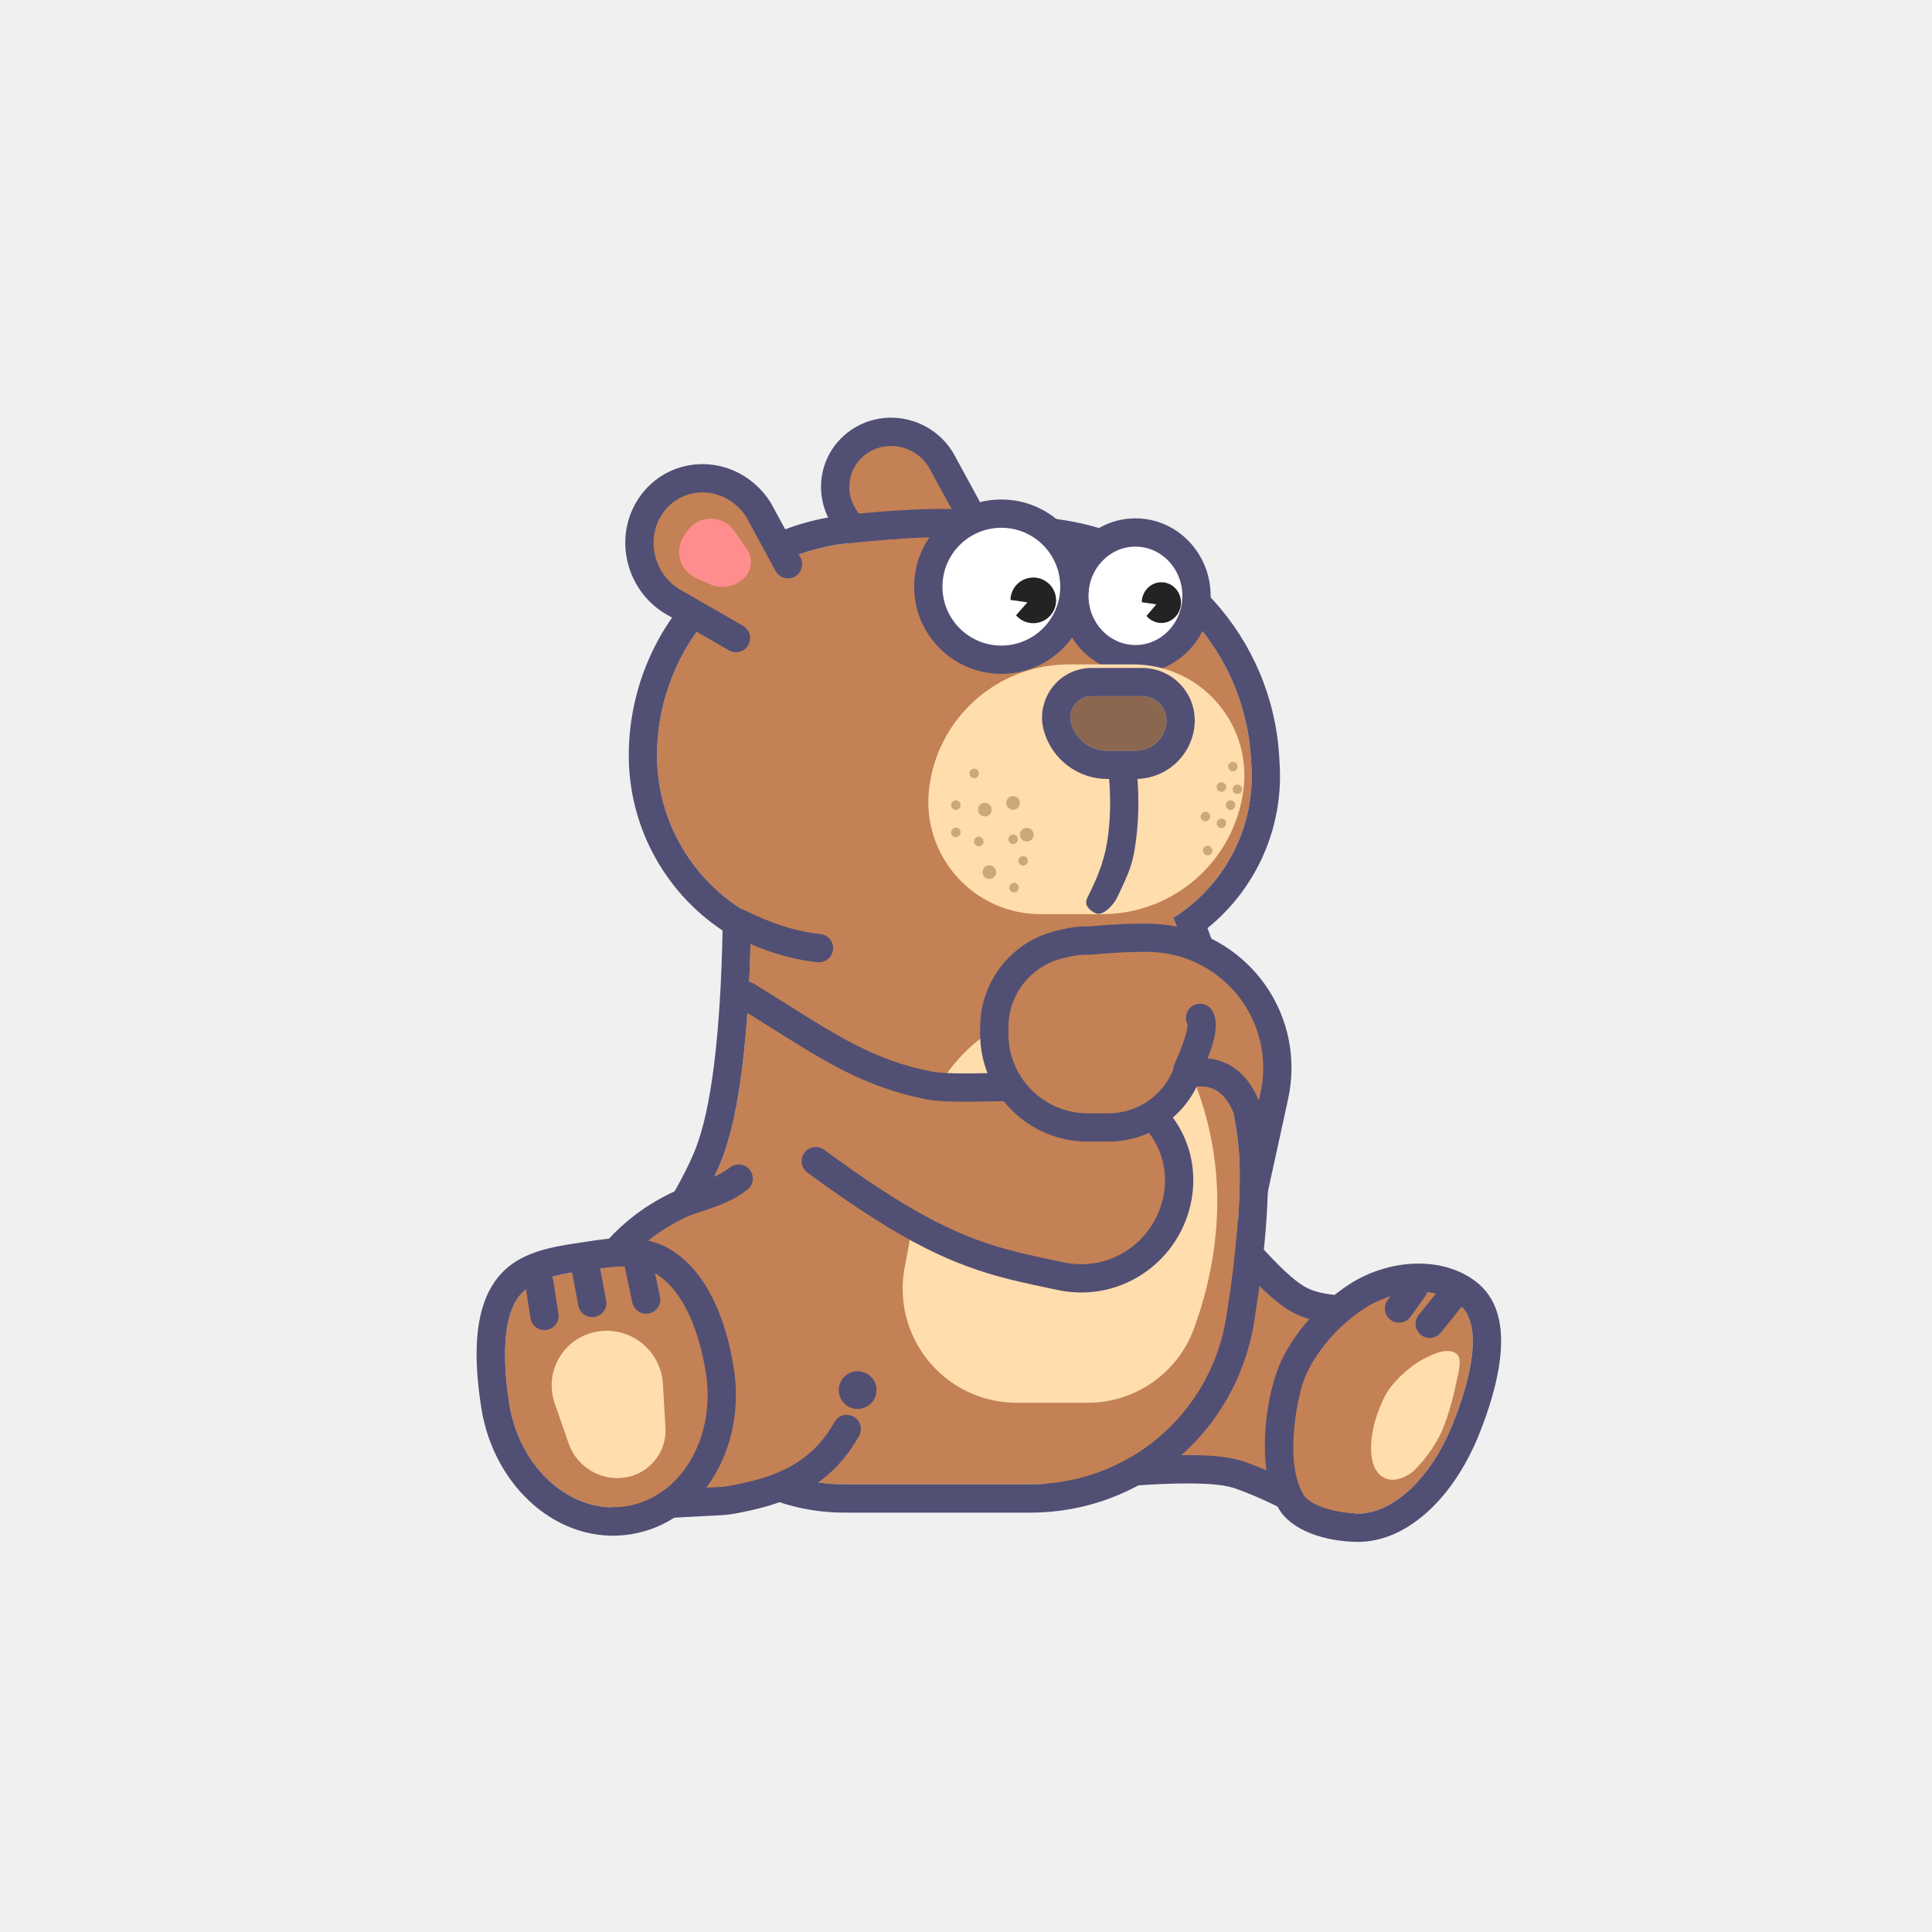
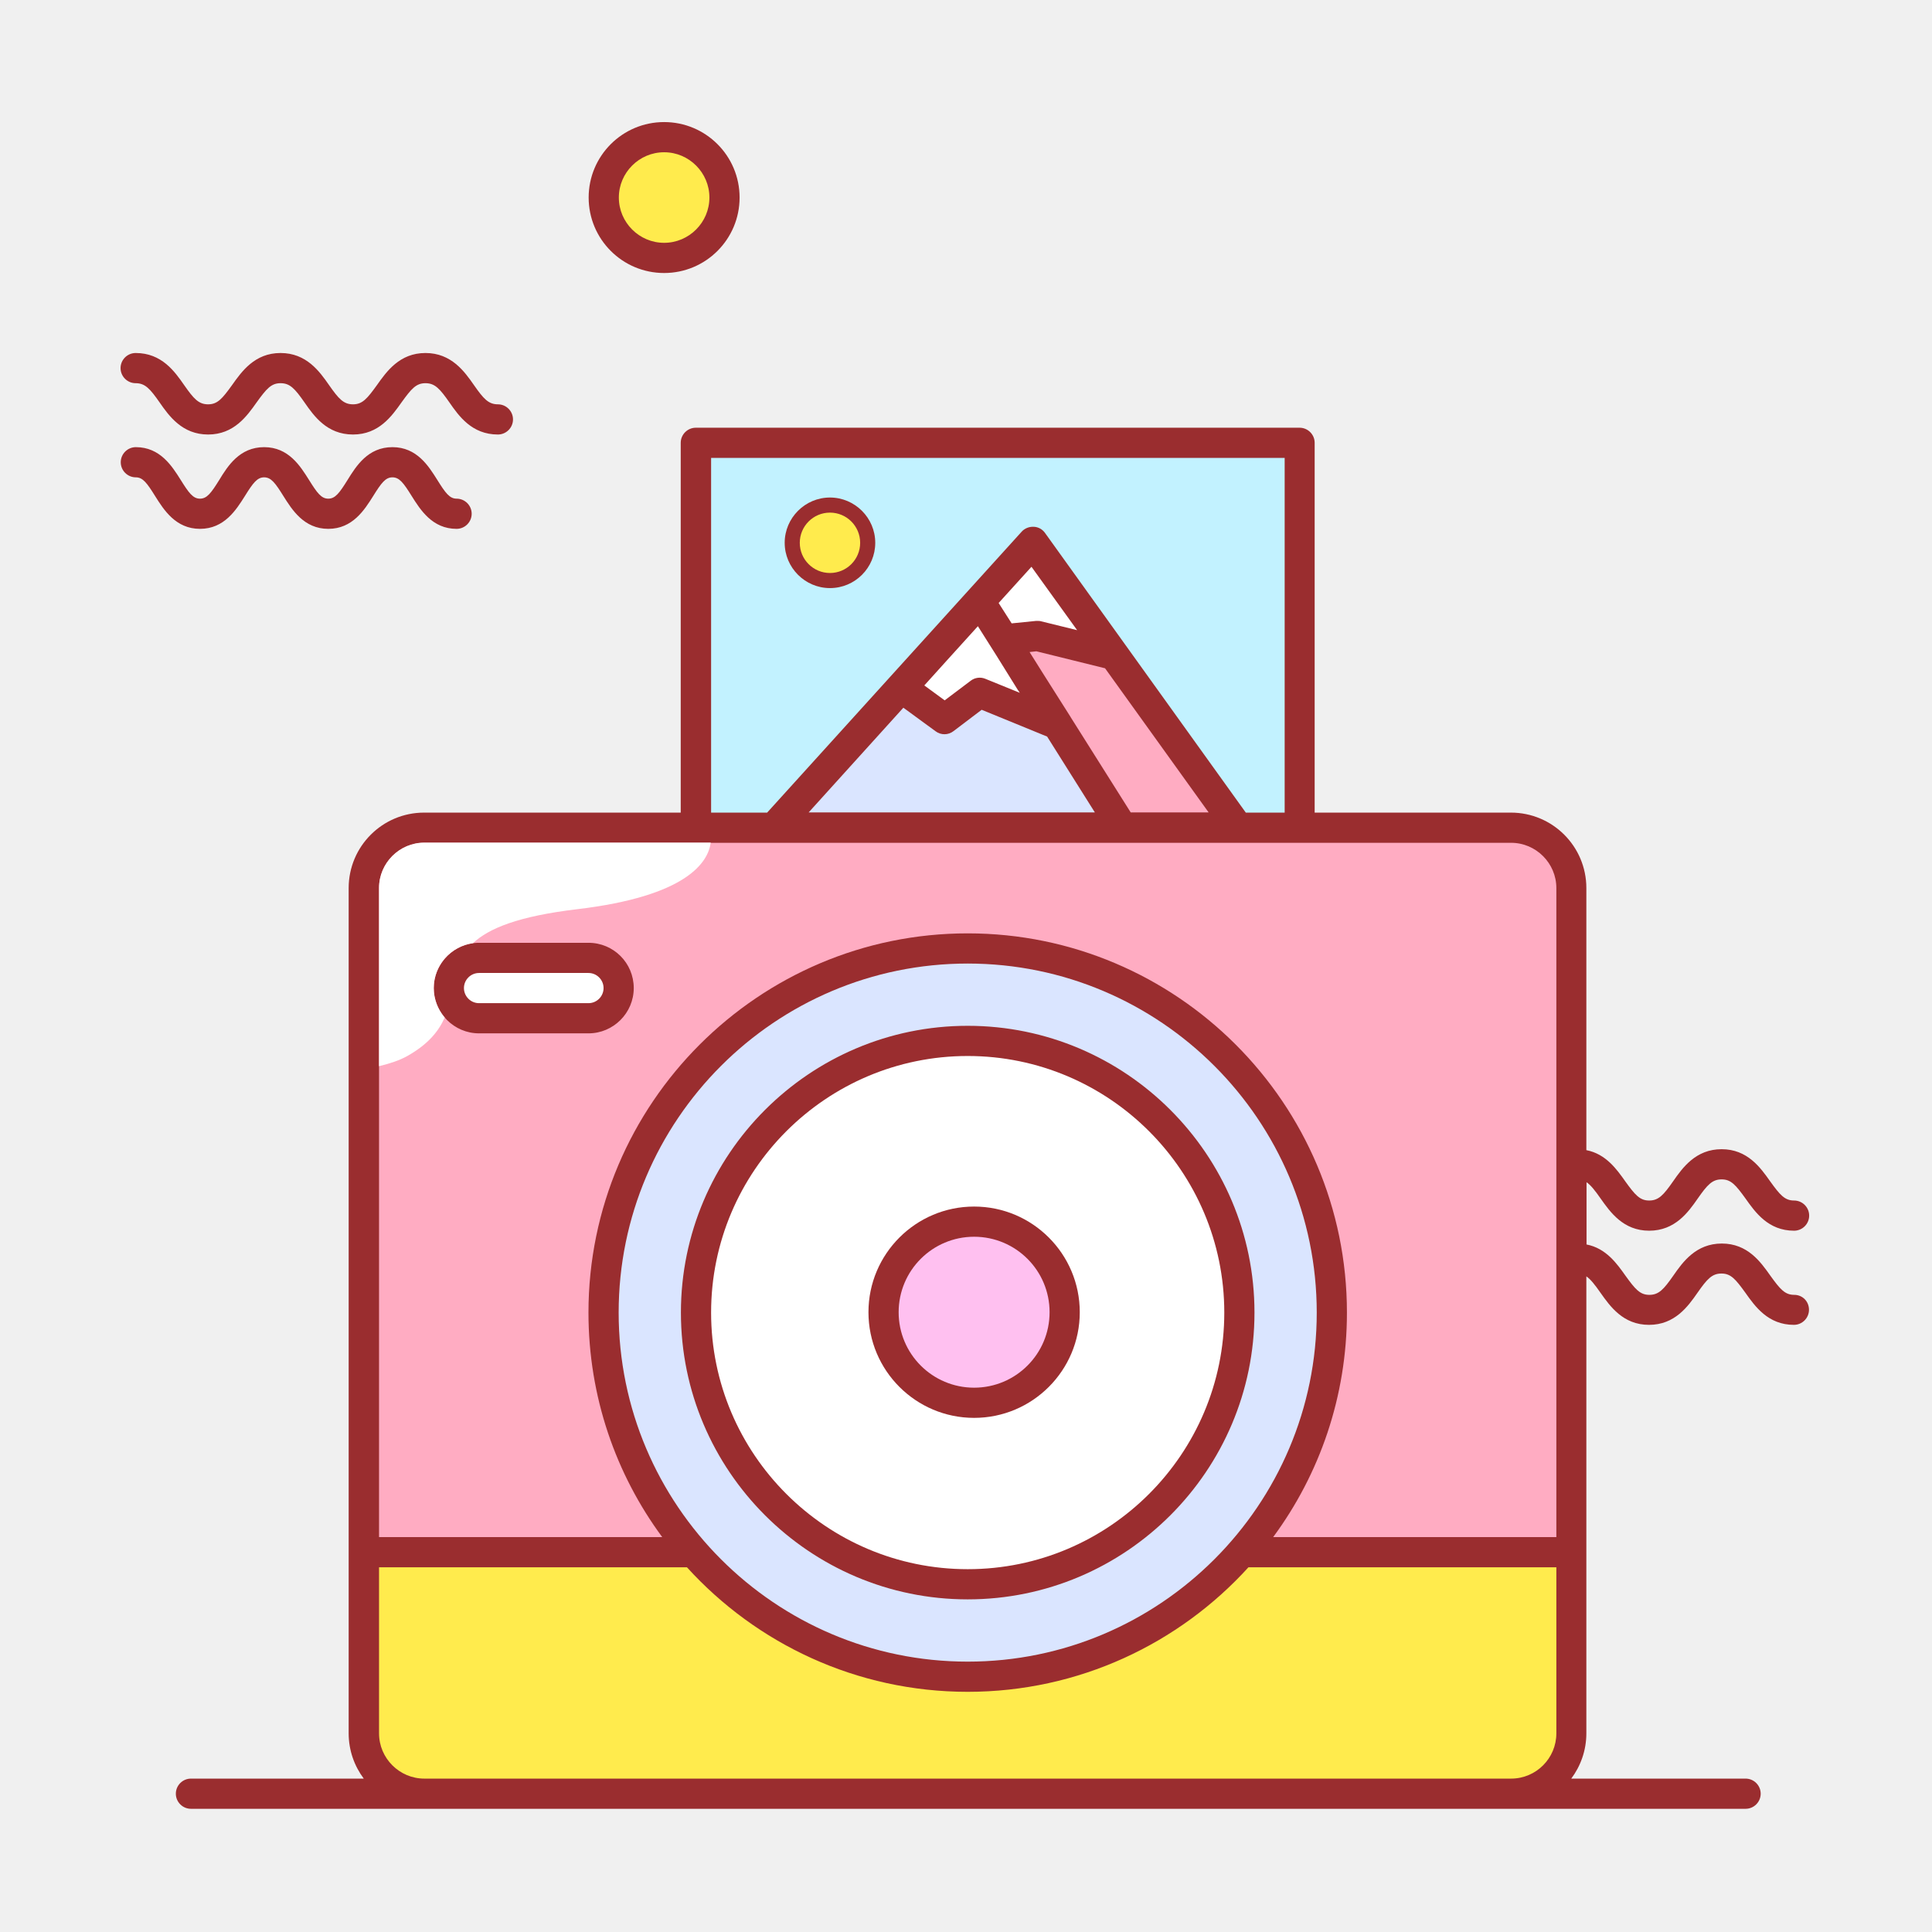
<svg xmlns="http://www.w3.org/2000/svg" width="800px" height="800px" viewBox="0 0 1024 1024" class="icon" version="1.1">
-   <path d="M512.102 269.177l-12.281-23.51c-7.443-14.753-25.533-21.014-40.403-13.986-2.465 1.164-4.745 2.657-6.788 4.441-12.383 10.829-13.287 29.646-2.023 42.029 1.823 2.003 3.906 3.764 6.194 5.23l24.856 13.512" fill="#C38155" />
-   <path d="M485.743 290.164a7.493 7.493 0 0 1-6.928 13.287l-25.088-13.077-0.472-0.27a38.487 38.487 0 0 1-7.802-6.359c-14.336-15.215-13.612-38.867 1.713-52.748a36.852 36.852 0 0 1 8.419-5.727c18.395-9.089 41.002-1.701 50.593 16.506l12.638 23.202a7.493 7.493 0 0 1-13.16 7.168l-12.69-23.292c-5.859-11.127-19.646-15.632-30.745-10.148-1.823 0.899-3.504 2.043-4.995 3.397-9.059 8.204-9.491 22.216-0.867 31.367a23.47 23.47 0 0 0 4.553 3.749l24.831 12.945z" fill="#524F75" />
-   <path d="M561.347 781.939c23.477 0.415 75.289-7.385 96.119 0 13.889 4.925 29.559 12.603 47.009 23.03l29.813-30.498c8.209-16.898 21.799-52.246 18.902-67.437-3.844-20.138-42.249-6.569-64.067-17.84-15.655-8.085-37.084-37.511-46.624-44.824" fill="#C38155" />
-   <path d="M728.071 770.113c10.71-22.366 19.748-51.232 17.758-61.672-0.844-4.421-5.844-5.852-24.091-6.351a368.69 368.69 0 0 1-8.259-0.282c-11.948-0.577-20.4-2.133-27.795-5.952-5.522-2.855-11.476-7.702-18.425-14.591a272.007 272.007 0 0 1-8.799-9.206c-2.468-2.682-10.665-11.811-12.181-13.464-3.951-4.308-6.601-6.946-8.337-8.277a7.493 7.493 0 0 1 9.116-11.893c2.652 2.033 5.732 5.1 10.262 10.043 1.591 1.731 9.775 10.849 12.166 13.452a255.361 255.361 0 0 0 8.322 8.702c5.957 5.904 10.892 9.925 14.751 11.916 5.018 2.592 11.669 3.814 21.639 4.298 2.178 0.105 3.834 0.157 7.947 0.27 11.898 0.327 16.864 0.727 22.416 2.315 8.627 2.47 14.371 7.725 15.987 16.209 2.862 15.003-7.128 46.607-19.523 72.115l-0.532 1.094-34.791 35.593-5.07-3.032c-17.053-10.19-32.291-17.653-45.67-22.398-8.185-2.902-23.245-3.382-46.617-2.06-4.031 0.23-8.037 0.487-13.856 0.884-21.249 1.456-26.204 1.728-33.273 1.606a7.493 7.493 0 1 1 0.265-14.983c6.429 0.115 11.359-0.157 31.986-1.573a1151.251 1151.251 0 0 1 14.034-0.894c25.48-1.441 41.687-0.924 52.474 2.897 13.01 4.615 27.421 11.501 43.248 20.657l24.851-25.42z" fill="#524F75" />
-   <path d="M719.415 802.242c-10.472-0.16-25.001-3.829-28.689-10.115-9.471-16.144-4.029-47.633 0.01-59.652 4.004-11.906 16.334-28.799 32.833-39.357 13.037-8.342 35.206-12.703 49.367-2.108 14.161 10.592 6.094 41.33-3.015 63.913-11.976 29.691-32.403 47.591-50.506 47.319z" fill="#C38155" />
-   <path d="M719.415 802.242c-10.472-0.16-25.001-3.829-28.689-10.115-9.471-16.144-4.029-47.633 0.01-59.652 4.004-11.906 16.334-28.799 32.833-39.357 13.037-8.342 35.206-12.703 49.367-2.108 14.161 10.592 6.094 41.33-3.015 63.913-11.976 29.691-32.403 47.591-50.506 47.319z m64.405-41.717c5.742-14.229 9.79-28.105 11.219-40.311 2.088-17.83-1.269-32.336-13.127-41.205-18.462-13.812-46.47-11.276-66.418 1.484-18.057 11.551-33.407 30.668-38.962 47.209-7.458 22.201-9.356 53.897 1.269 72.005 6.808 11.614 24.534 17.266 41.387 17.52 25.895 0.39 50.863-22.565 64.632-56.702z" fill="#524F75" />
-   <path d="M771.005 716.892c-4.82-2.213-10.415 0.255-16.834 3.572-6.424 3.317-16.511 12.116-20.25 19.696-3.139 6.364-7.643 17.231-7.198 29.047 0.22 5.914 2.123 12.116 7.752 14.436 5.16 2.125 12.058-1.239 15.348-4.558 3.294-3.314 10.173-11.044 14.324-20.443 4.151-9.396 6.953-21.901 7.815-26.282 0.864-4.391 3.864-13.26-0.957-15.467z" fill="#FFDDAD" />
-   <path d="M776.037 690.88l-12.388 15.46a7.493 7.493 0 0 1-11.699-9.366l12.388-15.465a7.493 7.493 0 0 1 10.532-1.161 7.49 7.49 0 0 1 1.166 10.532zM755.237 687.224l-7.645 10.68a7.493 7.493 0 0 1-12.186-8.726l7.648-10.677a7.493 7.493 0 1 1 12.183 8.724z" fill="#524F75" />
-   <path d="M621.96 486.43c22.241 58.863 33.892 101.696 34.956 128.492 0.849 21.399-1.504 49.282-7.053 83.646-8.212 50.815-52.084 88.164-103.556 88.164H447.436c-51.752 0-93.706-41.954-93.706-93.706 0-16.851 4.543-33.392 13.155-47.881 6.998-11.771 12.168-21.844 15.515-30.225 9.668-24.216 14.9-67.569 15.697-130.055-30.138-16.689-50.326-49-49.841-85.811 0.754-57.239 44.094-104.918 101.001-111.114 19.294-2.1 36.032-3.172 50.221-3.214 16.674-0.05 37.518 1.893 62.536 5.829 55.753 8.776 97.832 55.254 101.046 111.601l0.237 4.151c1.903 33.375-14.915 63.49-41.337 80.124z" fill="#C38155" />
-   <path d="M663.295 406.303l-0.237-4.151c-3.214-56.347-45.293-102.822-101.046-111.601-25.016-3.934-45.86-5.877-62.534-5.827-14.189 0.042-30.927 1.114-50.221 3.214-56.907 6.196-100.247 53.875-101.001 111.114-0.485 36.812 19.701 69.125 49.844 85.814-0.797 62.489-6.029 105.839-15.697 130.055-3.347 8.379-8.517 18.454-15.515 30.225a93.711 93.711 0 0 0-13.155 47.881c0 51.749 41.952 93.703 93.703 93.703h98.871c51.472 0 95.344-37.349 103.556-88.164 5.552-34.364 7.902-62.247 7.053-83.646-1.064-26.796-12.715-69.63-34.956-128.492 26.422-16.634 43.24-46.749 41.335-80.127z m-23.292 85.611c20.163 54.777 30.815 95.329 31.891 122.413 0.892 22.543-1.536 51.365-7.235 86.633C655.27 759.034 605.137 801.717 546.306 801.717H447.436c-60.029 0-108.691-48.662-108.691-108.691 0-19.548 5.27-38.735 15.258-55.536 6.629-11.149 11.456-20.557 14.478-28.125 8.384-20.999 13.369-59.999 14.491-116.177a111.501 111.501 0 0 1-49.699-94.333c0.854-64.812 49.926-118.799 114.363-125.815 19.783-2.155 37.036-3.259 51.797-3.304 17.565-0.05 39.167 1.963 64.909 6.014 62.721 9.873 110.063 62.159 113.679 125.55l0.237 4.151a103.554 103.554 0 0 1-38.255 86.463z" fill="#524F75" />
-   <path d="M559.913 532.777c8.085-1.361 18.255-0.589 30.508 2.305a59.941 59.941 0 0 1 41.832 35.972c9.371 23.312 13.642 47.176 12.812 71.595-0.699 20.58-4.77 41.065-12.211 61.452a59.941 59.941 0 0 1-56.31 39.394H538.899c-33.395 0-60.468-27.074-60.468-60.471 0-3.891 0.375-7.772 1.121-11.591 2.255-11.556 3.891-21.152 4.905-28.787 0.677-5.093 0.882-11.004 0.614-17.738-1.803-45.171 30.255-84.64 74.842-92.133z" fill="#FFDDAD" />
-   <path d="M387.864 495.798c16.042 8 31.187 12.748 45.446 14.181a7.493 7.493 0 1 0 1.499-14.913c-12.328-1.239-25.752-5.447-40.258-12.683a7.493 7.493 0 1 0-6.686 13.414z" fill="#524F75" />
-   <path d="M448.787 757.408c-10.49 18.767-26.334 30.086-52.561 35.8-4.381 0.954-8.761 1.988-13.242 2.333L331.888 798.196l-17.353-34.381c-23.964-47.479-4.246-100.866 43.877-124.513 11.009-5.41 21.209-5.834 33.18-14.668" fill="#C38155" />
-   <path d="M321.224 760.44c-21.869-43.328-4.331-92.385 40.493-114.411 2.637-1.299 5.255-2.308 9.261-3.649l1.871-0.622c10.962-3.619 16.139-5.889 23.192-11.094A7.493 7.493 0 0 0 387.144 618.606c-5.442 4.016-9.436 5.769-18.994 8.924-0.892 0.295-1.381 0.457-1.928 0.642-4.588 1.536-7.757 2.757-11.114 4.408-52.189 25.645-72.951 83.718-47.261 134.614l19.553 38.737 55.973-2.907c4.001-0.305 6.893-0.834 13.102-2.198 0.677-0.15 0.979-0.217 1.349-0.295 27.808-6.059 45.735-18.41 57.506-39.466a7.493 7.493 0 0 0-13.082-7.313c-9.578 17.133-23.832 26.954-47.616 32.134l-1.374 0.302c-5.53 1.214-7.962 1.658-10.849 1.883l-46.033 2.388-15.153-30.018z" fill="#524F75" />
-   <path d="M454.556 736.78m-9.99 0a9.99 9.99 0 1 0 19.98 0 9.99 9.99 0 1 0-19.98 0Z" fill="#524F75" />
-   <path d="M331.943 798.413c28.772-4.556 47.653-36.31 42.169-70.918-3.287-20.752-11.309-42.758-26.032-52.117-9.833-6.251-24.469-4.126-35.99-2.3-13.996 2.22-30.73 3.716-38.38 16.007-8.067 12.97-6.604 37.146-3.789 54.911C275.404 778.607 303.169 802.966 331.943 798.413z" fill="#C38155" />
-   <path d="M331.943 798.413c28.772-4.556 47.653-36.31 42.169-70.918-3.287-20.752-11.309-42.758-26.032-52.117-9.833-6.251-24.469-4.126-35.99-2.3-13.996 2.22-30.73 3.716-38.38 16.007-8.067 12.97-6.604 37.146-3.789 54.911C275.404 778.607 303.169 802.966 331.943 798.413z m2.343 14.801c-37.613 5.959-72.477-24.628-79.165-66.87-4.276-26.989-3.599-49.961 5.869-65.174 7.737-12.438 19.481-17.868 37.096-21.039 2.323-0.417 4.161-0.709 8.092-1.304 1.841-0.282 2.612-0.4 3.567-0.549 9.253-1.466 14.686-2.085 21.022-2.063 9.661 0.035 18.095 1.901 25.35 6.519 17.748 11.279 28.347 34.356 32.793 62.419 6.693 42.241-17.011 82.105-54.622 88.062z" fill="#524F75" />
-   <path d="M316.136 705.826c16.239-2.965 31.811 7.8 34.776 24.039 0.22 1.199 0.367 2.41 0.435 3.626l1.359 23.195a25.225 25.225 0 0 1-21.229 26.384 27.323 27.323 0 0 1-30.078-18.005l-7.395-21.254c-5.255-15.095 2.722-31.592 17.82-36.842 1.406-0.497 2.847-0.874 4.313-1.144z" fill="#FFDDAD" />
-   <path d="M278.421 680.925l2.727 17.558a7.493 7.493 0 1 0 14.806-2.298l-2.722-17.558a7.495 7.495 0 0 0-14.811 2.298zM330.914 670.458l4.226 19.891a7.493 7.493 0 1 0 14.661-3.109L345.573 667.348a7.493 7.493 0 1 0-14.661 3.109zM302.325 669.671l4.238 22.463a7.493 7.493 0 0 0 14.723-2.78l-4.233-22.461a7.493 7.493 0 0 0-14.728 2.78z" fill="#524F75" />
-   <path d="M390.224 338.28l-31.644-18.222c-17.108-8.771-24.454-29.916-16.409-47.231a33.782 33.782 0 0 1 5.095-7.892c12.455-14.391 34.214-15.338 48.6-2.118a36.672 36.672 0 0 1 6.087 7.258l15.772 29.082" fill="#C38155" />
-   <path d="M411.136 302.729a7.493 7.493 0 0 0 13.172-7.143l-15.772-29.084-0.272-0.465a44.187 44.187 0 0 0-7.33-8.739c-17.46-16.049-44.082-14.885-59.332 2.73a41.312 41.312 0 0 0-6.229 9.641c-9.716 20.917-0.937 46.312 19.618 56.969l31.497 18.135a7.495 7.495 0 0 0 7.478-12.987l-31.649-18.222-0.32-0.172c-13.532-6.941-19.374-23.754-13.032-37.408 1.039-2.238 2.373-4.306 3.964-6.144 9.661-11.159 26.557-11.893 37.866-1.504 1.788 1.643 3.372 3.512 4.705 5.565l15.637 28.829z" fill="#524F75" />
-   <path d="M362.721 283.68l1.681-2.383a15.093 15.093 0 0 1 24.718 0.06l6.716 9.633a12.053 12.053 0 0 1-1.841 15.867 16.499 16.499 0 0 1-17.69 2.802l-7.28-3.219a15.268 15.268 0 0 1-6.301-22.76z" fill="#FF8D8D" />
-   <path d="M632.551 325.787a32.366 33.57 17.998 1 0-61.564-20.001 32.366 33.57 17.998 1 0 61.564 20.001Z" fill="#FFFFFF" />
-   <path d="M601.807 356.859c-22.076 0-39.859-18.444-39.859-41.062 0-22.62 17.783-41.062 39.859-41.062 22.078 0 39.859 18.444 39.859 41.062s-17.78 41.062-39.859 41.062z m0-14.985c13.677 0 24.873-11.616 24.873-26.077 0-14.463-11.197-26.077-24.873-26.077-13.674 0-24.873 11.614-24.873 26.077 0.002 14.461 11.202 26.077 24.873 26.077z" fill="#524F75" />
-   <path d="M607.672 326.446a10.233 10.233 0 0 0 7.877 3.739c5.747 0 10.402-4.83 10.402-10.789s-4.655-10.789-10.402-10.789c-5.677 0-10.292 4.713-10.405 10.572l7.715 1.161-5.187 6.107z" fill="#232323" />
-   <path d="M530.732 310.949m-38.712 0a38.712 38.712 0 1 0 77.424 0 38.712 38.712 0 1 0-77.424 0Z" fill="#FFFFFF" />
-   <path d="M530.732 357.154c-25.518 0-46.205-20.687-46.205-46.205s20.687-46.205 46.205-46.205 46.205 20.687 46.205 46.205-20.69 46.205-46.205 46.205z m0-14.985c17.241 0 31.22-13.979 31.22-31.22s-13.979-31.22-31.22-31.22-31.22 13.979-31.22 31.22 13.976 31.22 31.22 31.22z" fill="#524F75" />
-   <path d="M538.509 326.112a12.098 12.098 0 1 0-2.94-8.152l8.971 1.304-6.032 6.848z" fill="#232323" />
-   <path d="M566.497 352.159h34.194c32.511 0 58.865 26.357 58.865 58.868 0 2.445-0.155 4.89-0.457 7.318-4.735 37.813-36.886 66.185-74.994 66.185H551.526C518.666 484.529 492.027 457.89 492.027 425.03c0-2.235 0.125-4.468 0.377-6.686C496.667 380.643 528.556 352.159 566.497 352.159z" fill="#FFDDAD" />
-   <path d="M587.336 407.637c1.401 12.113 1.401 23.769 0.007 34.983-1.366 10.992-4.343 20.063-11.099 33.36-1.703 3.354 0.814 6.511 4.63 8.115s9.408-4.635 11.084-8.115c7.25-15.015 8.684-18.874 10.252-31.514 1.541-12.418 1.541-25.273 0.007-38.55a7.493 7.493 0 0 0-14.883 1.721z" fill="#524F75" />
-   <path d="M518.698 410.685a2.498 2.498 0 1 0-4.751-1.543 2.498 2.498 0 1 0 4.751 1.543Z" fill="#CBA978" />
-   <path d="M508.99 427.53a2.498 2.498 0 1 0-4.751-1.543 2.498 2.498 0 1 0 4.751 1.543Z" fill="#CBA978" />
-   <path d="M521.121 446.781a2.498 2.498 0 1 0-4.751-1.543 2.498 2.498 0 1 0 4.751 1.543Z" fill="#CBA978" />
-   <path d="M539.324 445.578a2.498 2.498 0 1 0-4.751-1.543 2.498 2.498 0 1 0 4.751 1.543Z" fill="#CBA978" />
-   <path d="M525.44 430.25a3.641 3.609 17.998 1 0-6.927-2.25 3.641 3.609 17.998 1 0 6.927 2.25Z" fill="#CBA978" />
-   <path d="M527.832 463.378a3.641 3.611 17.998 1 0-6.927-2.25 3.641 3.611 17.998 1 0 6.927 2.25Z" fill="#CBA978" />
-   <path d="M539.846 471.247a2.498 2.498 0 1 0-4.751-1.543 2.498 2.498 0 1 0 4.751 1.543Z" fill="#CBA978" />
-   <path d="M544.633 457.049a2.498 2.498 0 1 0-4.751-1.543 2.498 2.498 0 1 0 4.751 1.543Z" fill="#CBA978" />
-   <path d="M547.691 443.525a3.639 3.611 17.998 1 0-6.922-2.249 3.639 3.611 17.998 1 0 6.922 2.249Z" fill="#CBA978" />
-   <path d="M508.989 441.968a2.498 2.498 0 1 0-4.751-1.543 2.498 2.498 0 1 0 4.751 1.543Z" fill="#CBA978" />
-   <path d="M649.748 417.905a2.498 2.498 0 1 0-4.751-1.543 2.498 2.498 0 1 0 4.751 1.543Z" fill="#CBA978" />
-   <path d="M649.748 437.158a2.498 2.498 0 1 0-4.751-1.543 2.498 2.498 0 1 0 4.751 1.543Z" fill="#CBA978" />
-   <path d="M642.467 451.597a2.498 2.498 0 1 0-4.751-1.543 2.498 2.498 0 1 0 4.751 1.543Z" fill="#CBA978" />
-   <path d="M655.814 407.077a2.498 2.498 0 1 0-4.751-1.543 2.498 2.498 0 1 0 4.751 1.543Z" fill="#CBA978" />
-   <path d="M654.599 427.531a2.498 2.498 0 1 0-4.751-1.543 2.498 2.498 0 1 0 4.751 1.543Z" fill="#CBA978" />
-   <path d="M641.254 433.549a2.498 2.498 0 1 0-4.751-1.543 2.498 2.498 0 1 0 4.751 1.543Z" fill="#CBA978" />
-   <path d="M658.243 419.107a2.498 2.498 0 1 0-4.751-1.543 2.498 2.498 0 1 0 4.751 1.543Z" fill="#CBA978" />
-   <path d="M540.41 426.681a3.639 3.611 17.998 1 0-6.922-2.249 3.639 3.611 17.998 1 0 6.922 2.249Z" fill="#CBA978" />
-   <path d="M578.602 369.005h26.766a12.89 12.89 0 0 1 12.8 14.441 16.409 16.409 0 0 1-16.292 14.441h-14.913a20.005 20.005 0 0 1-19.214-14.441 11.301 11.301 0 0 1 10.852-14.441z" fill="#8B674F" />
-   <path d="M578.602 369.005a11.301 11.301 0 0 0-10.854 14.441 20.005 20.005 0 0 0 19.214 14.441h14.913a16.409 16.409 0 0 0 16.292-14.441 12.892 12.892 0 0 0-12.8-14.441H578.602z m0-14.985h26.766c15.395 0 27.878 12.483 27.878 27.878 0 1.119-0.067 2.238-0.2 3.347a31.399 31.399 0 0 1-31.17 27.628h-14.913a34.991 34.991 0 0 1-33.61-25.258c-4.034-13.944 3.996-28.52 17.94-32.556a26.217 26.217 0 0 1 7.308-1.039z" fill="#524F75" />
-   <path d="M397.15 525.909c37.788 24.049 59.087 41.225 95.539 49.097 13.319 2.875 43.228 0.594 83.296 2.335 27.665 1.201 49.844 23.627 48.59 51.52a50.768 50.768 0 0 1-0.447 4.803c-4.016 28.58-30.245 48.52-58.588 44.539a50.601 50.601 0 0 1-4.231-0.779c-40.85-9.278-64.395-14.066-129.184-63.338" fill="#C38155" />
-   <path d="M391.865 534.226c6.861 4.201 27.508 17.183 28.727 17.942 10.407 6.454 18.055 10.904 25.665 14.806 14.663 7.51 28.512 12.488 44.447 15.64 5.195 1.026 12.071 1.361 22.895 1.309 4.84-0.025 27.096-0.427 33.165-0.485 10.1-0.092 19.281-0.045 28.522 0.195 23.987 0.624 42.826 19.633 42.186 42.966-0.04 1.374-0.142 2.742-0.307 4.106-3.015 24.554-25.17 42.011-49.454 39.029-1.214-0.15-2.425-0.35-3.624-0.599l-3.077-0.642-3.01-0.629c-11.119-2.333-17.698-3.841-24.491-5.707-28.235-7.755-53.693-21.197-96.793-52.806a7.493 7.493 0 0 0-8.859 12.086c44.464 32.608 71.488 46.877 101.686 55.171 7.161 1.968 13.986 3.532 25.385 5.922l3.02 0.632 3.077 0.642a58.143 58.143 0 0 0 4.86 0.804c32.528 3.996 62.134-19.336 66.153-52.077 0.225-1.831 0.362-3.674 0.415-5.517 0.874-31.771-24.653-57.526-56.775-58.361a814.387 814.387 0 0 0-29.054-0.2c-6.171 0.057-28.38 0.465-33.098 0.485-9.858 0.047-16.002-0.252-19.916-1.026-14.513-2.867-27.054-7.375-40.523-14.276-7.178-3.676-14.508-7.942-24.596-14.201-1.149-0.714-21.854-13.729-28.807-17.987a7.495 7.495 0 0 0-10.302 2.478 7.498 7.498 0 0 0 2.483 10.302z" fill="#524F75" />
-   <path d="M578.018 498.493c11.776-1.101 22.116-1.588 31.035-1.456 38.098 0.564 68.528 31.909 67.961 70.007a68.89 68.89 0 0 1-1.581 13.707L666.986 619.395c-2.178-34.054-12.32-51.078-30.418-51.078-2.16 0-4.586 0.07-7.273 0.215-5.672 15.245-19.521 26.814-36.789 28.762-1.656 0.185-3.322 0.28-4.99 0.28h-10.979c-27.366 0-49.552-22.183-49.552-49.549 0-0.659 0.012-1.311 0.04-1.961a30.36 30.36 0 0 1-0.04-1.581c0-21.806 15.56-40.326 36.692-44.324a49.602 49.602 0 0 1 12.857-1.686h0.062c0.475 0.002 0.949 0.007 1.421 0.02z" fill="#C38155" />
-   <path d="M668.11 579.152c0.879-4.014 1.351-8.107 1.411-12.218 0.505-33.964-26.622-61.902-60.583-62.407-8.624-0.127-18.702 0.345-30.225 1.424l-0.442 0.042-0.445-0.01a42.279 42.279 0 0 0-12.213 1.414l-0.544 0.125c-17.7 3.352-30.595 18.862-30.595 36.964 0 0.407 0.01 0.812 0.03 1.219l0.015 0.325-0.01 0.327c-0.025 0.554-0.035 1.111-0.035 1.671 0 23.227 18.829 42.056 42.059 42.056h10.979a37.071 37.071 0 0 0 34.761-24.164l1.716-4.606 4.908-0.262c2.812-0.15 5.367-0.225 7.67-0.225 14.261 0 24.394 7.765 30.645 22.441l0.899-4.116z m-58.947-89.607c42.236 0.627 75.971 35.375 75.344 77.612a76.39 76.39 0 0 1-1.756 15.195l-19.833 90.769-3.404-53.246c-1.961-30.615-9.97-44.064-22.943-44.064-0.722 0-1.474 0.007-2.26 0.025a52.029 52.029 0 0 1-46.792 29.231h-10.979c-31.504 0-57.044-25.54-57.044-57.042 0-0.647 0.01-1.291 0.032-1.931a38.512 38.512 0 0 1-0.032-1.611c0-25.223 17.895-46.837 42.516-51.635a57.094 57.094 0 0 1 15.74-1.858c11.851-1.096 22.316-1.578 31.412-1.446z" fill="#524F75" />
-   <path d="M629.385 543.249c0 0.939-0.195 2.318-0.622 4.071-0.982 4.046-3.047 9.591-6.199 16.526a7.493 7.493 0 0 0 13.644 6.201c7.805-17.178 10.355-27.69 6.241-34.461a7.493 7.493 0 0 0-13.075 7.298c0.005 0.092 0.01 0.215 0.01 0.365z" fill="#524F75" />
+   <path d="M242 280.3c-12.9 0-19.2-10.1-23.8-17.4-4.3-6.9-6.5-9.9-10.2-9.9s-5.9 3-10.2 9.9c-4.6 7.3-10.9 17.4-23.8 17.4s-19.2-10.1-23.8-17.4c-4.3-6.9-6.5-9.9-10.2-9.9s-5.9 3-10.2 9.9c-4.6 7.3-10.9 17.4-23.8 17.4s-19.2-10.1-23.8-17.4C77.9 256 75.7 253 72 253c-4.4 0-8-3.6-8-8s3.6-8 8-8c12.9 0 19.2 10.1 23.8 17.4 4.3 6.9 6.5 9.9 10.2 9.9s5.9-3 10.2-9.9C120.7 247 127 237 140 237s19.2 10.1 23.8 17.4c4.3 6.9 6.5 9.9 10.2 9.9 3.7 0 5.9-3 10.2-9.9C188.8 247 195 237 208 237s19.2 10.1 23.8 17.4c4.3 6.9 6.5 9.9 10.2 9.9 4.4 0 8 3.6 8 8s-3.6 8-8 8zM263.9 230.3c-13.8 0-20.7-9.8-25.7-17-5.1-7.3-7.7-10.2-12.7-10.2s-7.5 3-12.7 10.2c-5.1 7.2-12 17-25.7 17-13.8 0-20.7-9.8-25.7-17-5.1-7.3-7.7-10.2-12.7-10.2s-7.5 3-12.7 10.2c-5.1 7.2-12 17-25.7 17s-20.7-9.8-25.7-17c-5.1-7.3-7.7-10.2-12.7-10.2-4.4 0-8-3.6-8-8s3.6-8 8-8c13.8 0 20.7 9.8 25.7 17 5.1 7.3 7.7 10.2 12.7 10.2s7.5-3 12.7-10.2c5.1-7.2 12-17 25.7-17s20.7 9.8 25.7 17c5.1 7.3 7.7 10.2 12.7 10.2 5 0 7.5-3 12.7-10.2 5.1-7.2 12-17 25.7-17s20.7 9.8 25.7 17c5.1 7.3 7.7 10.2 12.7 10.2 4.4 0 8 3.6 8 8s-3.6 8-8 8z" fill="#9A2D2F" />
+   <path d="M352 104.7m-32 0a32 32 0 1 0 64 0 32 32 0 1 0-64 0Z" fill="#FFEB4D" />
+   <path d="M352 144.7c-22.1 0-40-17.9-40-40s17.9-40 40-40 40 17.9 40 40-17.9 40-40 40z m0-64c-13.2 0-24 10.8-24 24s10.8 24 24 24 24-10.8 24-24-10.8-24-24-24z" fill="#9A2D2F" />
+   <path d="M368.9 234.7h320v204h-320z" fill="#C2F2FF" />
+   <path d="M547.4 287.2L410.2 438.7h246.1z" fill="#FFACC2" />
+   <path d="M623.9 484.7h-255l150.4-166z" fill="#DAE5FF" />
+   <path d="M590.1 347.1l-40.2-9.9-52 5.2 49.5-54.6z" fill="#FFFFFF" />
+   <path d="M477.8 364.5l22.8 16.7 18.6-14 41.3 16.9-41.2-65.3z" fill="#FFFFFF" />
+   <path d="M439.9 311.7c-13.2 0-24-10.8-24-24s10.8-24 24-24 24 10.8 24 24-10.7 24-24 24z m0-32c-4.4 0-8 3.6-8 8s3.6 8 8 8 8-3.6 8-8-3.6-8-8-8z" fill="#9A2D2F" />
+   <path d="M439.9 287.7m-16 0a16 16 0 1 0 32 0 16 16 0 1 0-32 0Z" fill="#FFEB4D" />
+   <path d="M800.9 950.7h-576c-17.6 0-32-14.4-32-32v-448c0-17.6 14.4-32 32-32h576c17.6 0 32 14.4 32 32v448c0 17.6-14.4 32-32 32z" fill="#FFACC2" />
+   <path d="M800.9 950.7h-576c-17.6 0-32-14.4-32-32v-96h640v96c0 17.6-14.4 32-32 32z" fill="#FFEB4D" />
+   <path d="M512.9 695.7m-193 0a193 193 0 1 0 386 0 193 193 0 1 0-386 0Z" fill="#DAE5FF" />
+   <path d="M512.9 695.7m-144 0a144 144 0 1 0 288 0 144 144 0 1 0-288 0Z" fill="#FFFFFF" />
+   <path d="M311.9 539.7h-58c-8.8 0-16-7.2-16-16s7.2-16 16-16h58c8.8 0 16 7.2 16 16s-7.2 16-16 16z" fill="#FFFFFF" />
+   <path d="M516.3 695.5m-48 0a48 48 0 1 0 96 0 48 48 0 1 0-96 0Z" fill="#FFC0F0" />
+   <path d="M512.9 847.7c83.8 0 152-68.2 152-152s-68.2-152-152-152-152 68.2-152 152 68.2 152 152 152z m0-288c75 0 136 61 136 136s-61 136-136 136-136-61-136-136 61-136 136-136zM311.9 499.7h-58c-13.2 0-24 10.8-24 24s10.8 24 24 24h58c13.2 0 24-10.8 24-24 0-13.3-10.7-24-24-24z m0 32h-58c-4.4 0-8-3.6-8-8s3.6-8 8-8h58c4.4 0 8 3.6 8 8s-3.6 8-8 8z" fill="#9A2D2F" />
+   <path d="M516.3 751.5c30.9 0 56-25.1 56-56s-25.1-56-56-56-56 25.1-56 56 25.1 56 56 56z m0-96c22.1 0 40 17.9 40 40s-17.9 40-40 40-40-17.9-40-40 17.9-40 40-40z" fill="#9A2D2F" />
+   <path d="M951 686.3c-5 0-7.5-3-12.7-10.2-5.1-7.2-12-17-25.7-17s-20.7 9.8-25.7 17c-5.1 7.3-7.7 10.2-12.7 10.2-5 0-7.5-3-12.7-10.2-4.4-6.2-10.2-14.5-20.6-16.5v-33c2.3 1.6 4.5 4.4 7.5 8.7 5.1 7.2 12 17 25.7 17s20.7-9.8 25.7-17c5.1-7.3 7.7-10.2 12.7-10.2s7.5 3 12.7 10.2c5.1 7.2 12 17 25.7 17 4.4 0 8-3.6 8-8s-3.6-8-8-8c-5 0-7.5-3-12.7-10.2-5.1-7.2-12-17-25.7-17s-20.7 9.8-25.7 17c-5.1 7.3-7.7 10.2-12.7 10.2-5 0-7.5-3-12.7-10.2-4.4-6.2-10.2-14.5-20.6-16.5V470.7c0-22.1-17.9-40-40-40h-104v-196c0-4.4-3.6-8-8-8h-320c-4.4 0-8 3.6-8 8v196h-136c-22.1 0-40 17.9-40 40v448c0 9 3 17.3 8 24h-91.6c-4.4 0-8 3.6-8 8s3.6 8 8 8h824c4.4 0 8-3.6 8-8s-3.6-8-8-8h-92.4c5-6.7 8-15 8-24V676.5c2.3 1.6 4.5 4.4 7.5 8.7 5.1 7.2 12 17 25.7 17s20.7-9.8 25.7-17c5.1-7.3 7.7-10.2 12.7-10.2s7.5 3 12.7 10.2c5.1 7.2 12 17 25.7 17 4.4 0 8-3.6 8-8s-3.4-7.9-7.8-7.9zM376.9 242.7h304v188h-20.6L553.9 282.5c-1.4-2-3.6-3.2-6-3.3-2.4-0.1-4.8 0.8-6.4 2.6L406.6 430.7h-29.7v-188z m162.4 122.7l1.2 1.8-18.2-7.4c-2.6-1.1-5.6-0.7-7.8 1l-13.8 10.4-10.8-7.9 12-13.3 16.4-18.1 9.8 15.5 11.2 18z m-10-45.8l17.4-19.2 24.2 33.6-19.1-4.7c-0.6-0.2-1.3-0.2-1.9-0.2h-0.8l-12.9 1.3-6.9-10.8z m-33.4 68c2.8 2.1 6.7 2.1 9.5-0.1l14.9-11.3 34.7 14.2 25.3 40.2H428.6l50.2-55.5 17.1 12.5z m71.5-7.6c0-0.1-0.1-0.2-0.1-0.2l-14.7-23.2-6.9-11 3.6-0.4 36.4 9 54.9 76.4h-41.3L567.4 380z m257.5 538.7c0 13.2-10.7 24-24 24h-576c-13.2 0-24-10.8-24-24v-88h163.2c36.8 40.5 89.9 66 148.8 66s112-25.5 148.8-66h163.2v88z m-497-223c0-102 83-185 185-185s185 83 185 185-83 185-185 185-185-83-185-185z m497 119H674.8c24.6-33.3 39.1-74.5 39.1-119 0-110.8-90.2-201-201-201s-201 90.2-201 201c0 44.5 14.5 85.7 39.1 119H200.9v-344c0-13.2 10.8-24 24-24h576c13.2 0 24 10.8 24 24v344z" fill="#9A2D2F" />
+   <path d="M200.9 565.1c5.8-1.4 10.9-3.1 15-5.4 11.2-6.3 16.7-13.3 19.8-20.4-3.6-4.2-5.8-9.7-5.8-15.6 0-12.1 9.1-22.2 20.8-23.8 8.4-7.9 24.1-14.3 55.2-18 58.1-6.9 69.4-24.8 70.8-35.3H224.9c-13.2 0-24 10.8-24 24v94.5z" fill="#FFFFFF" />
</svg>
